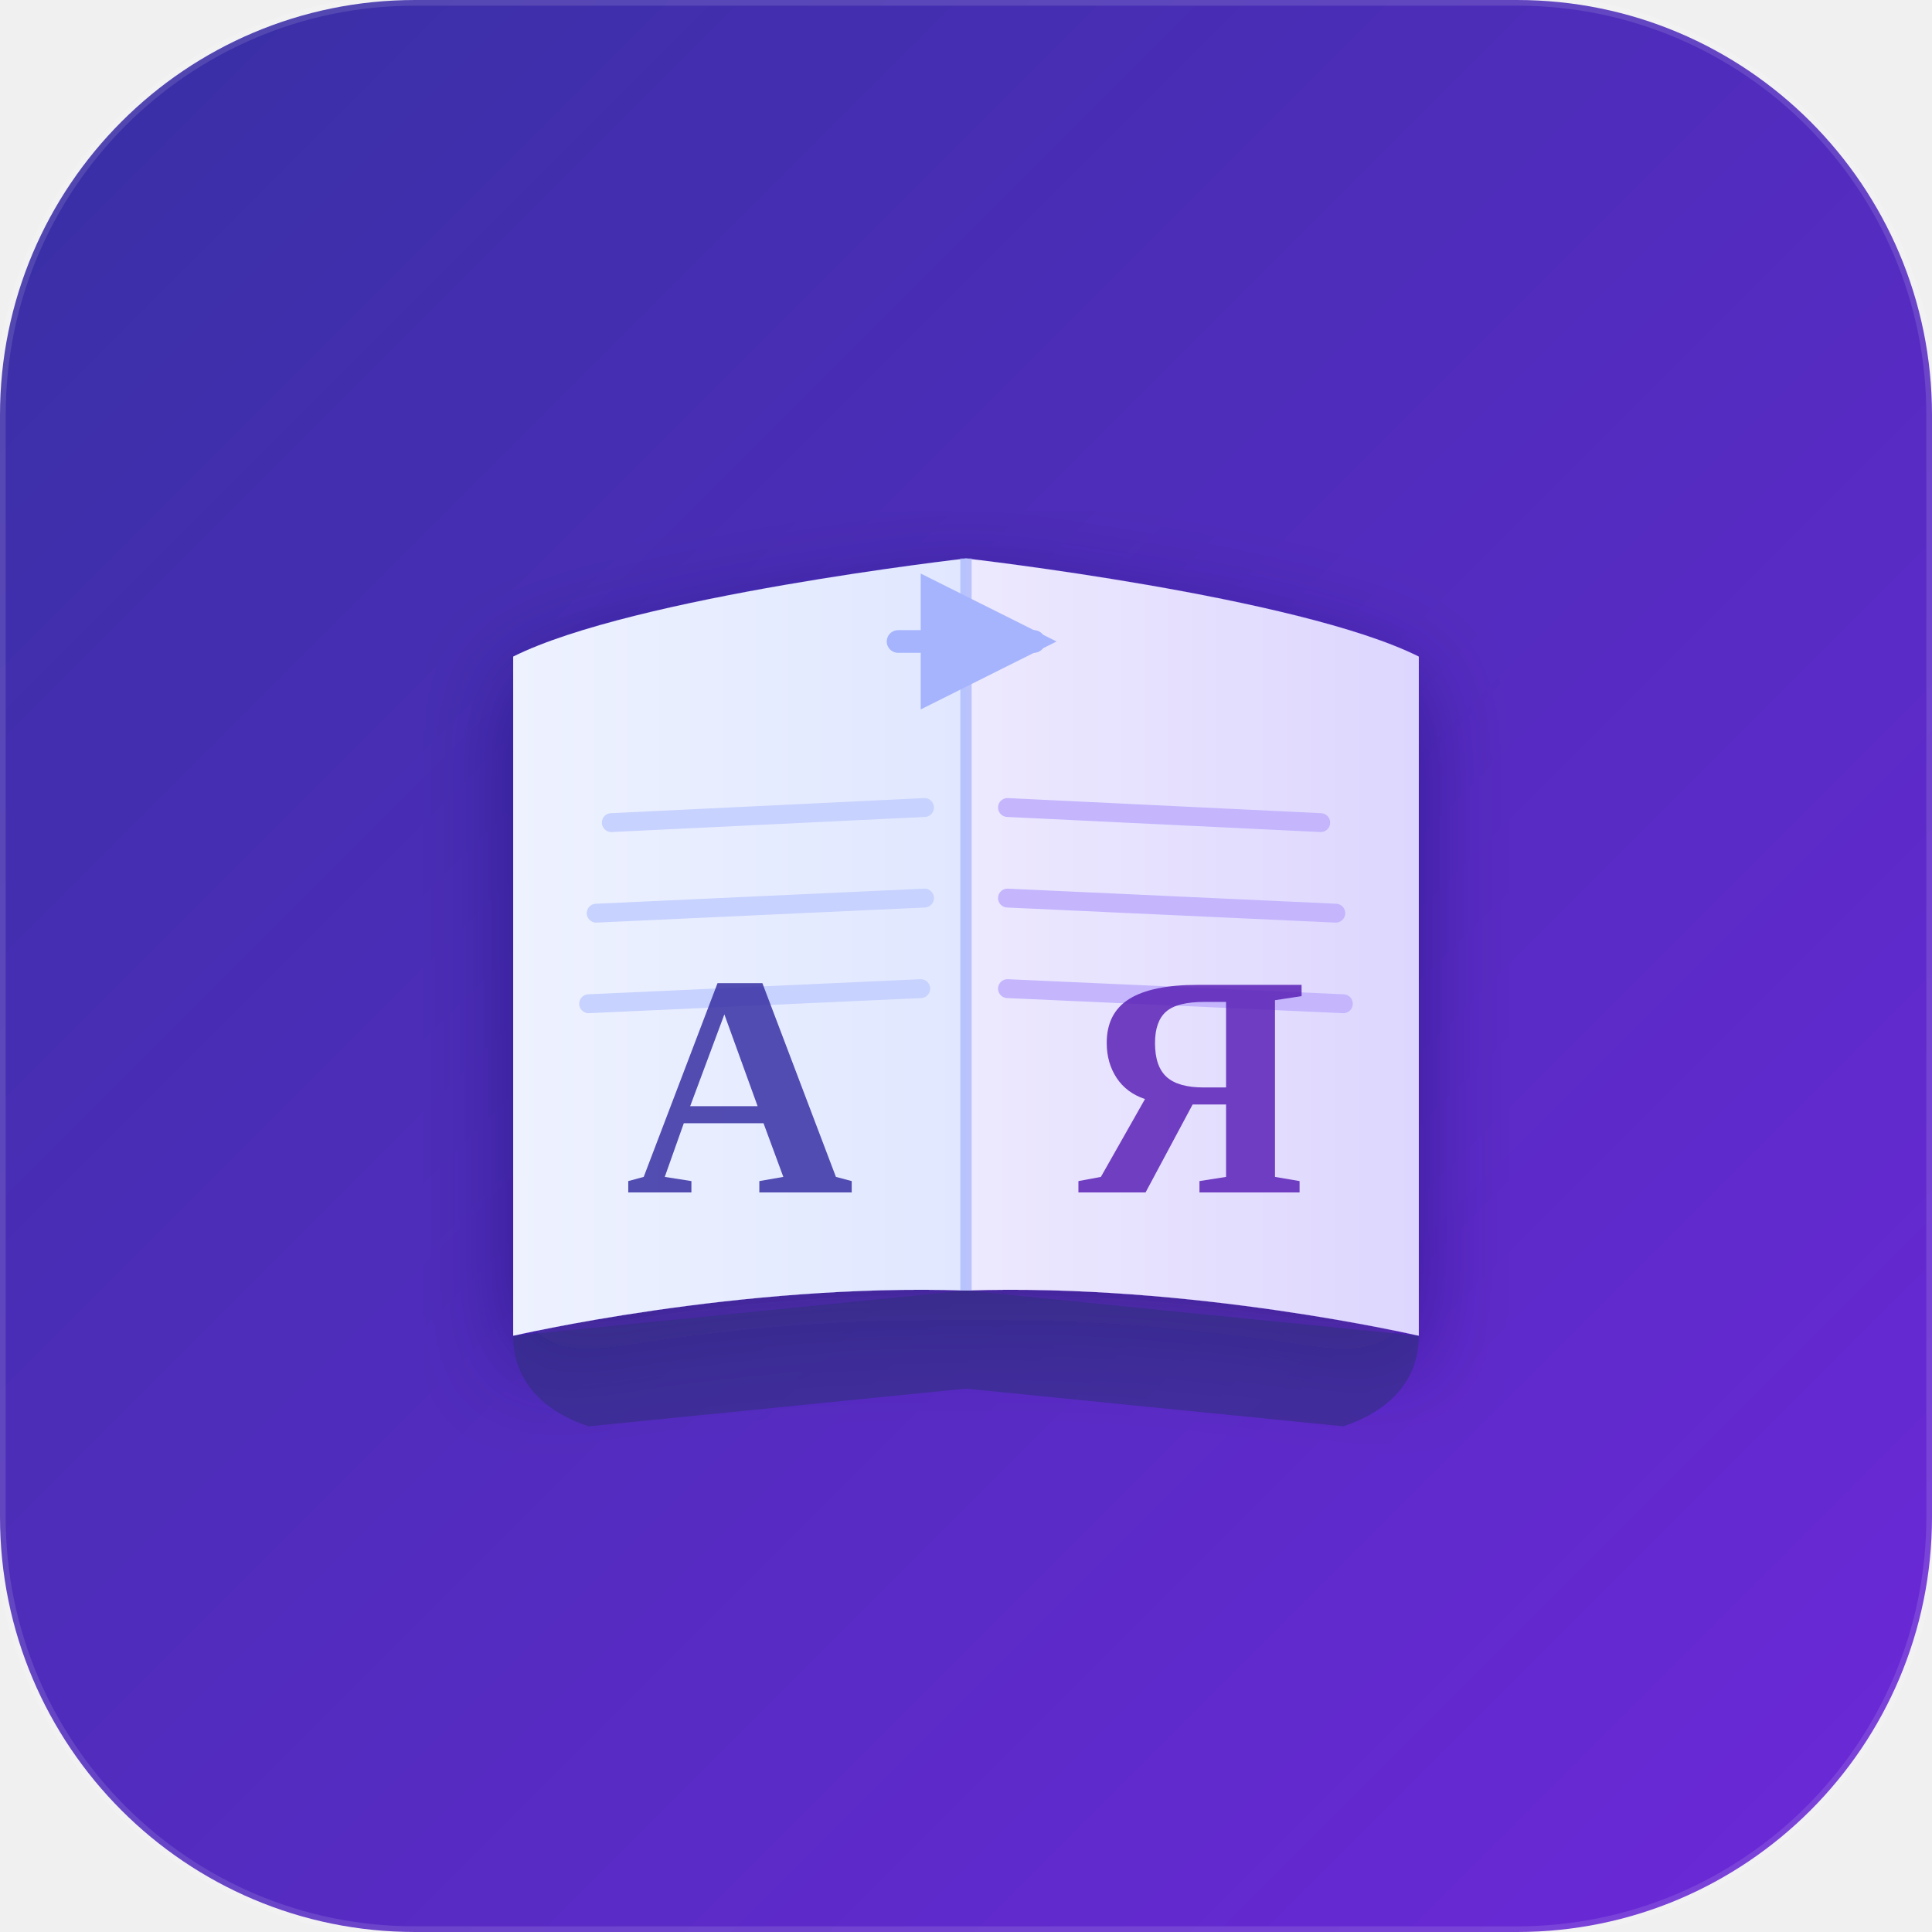
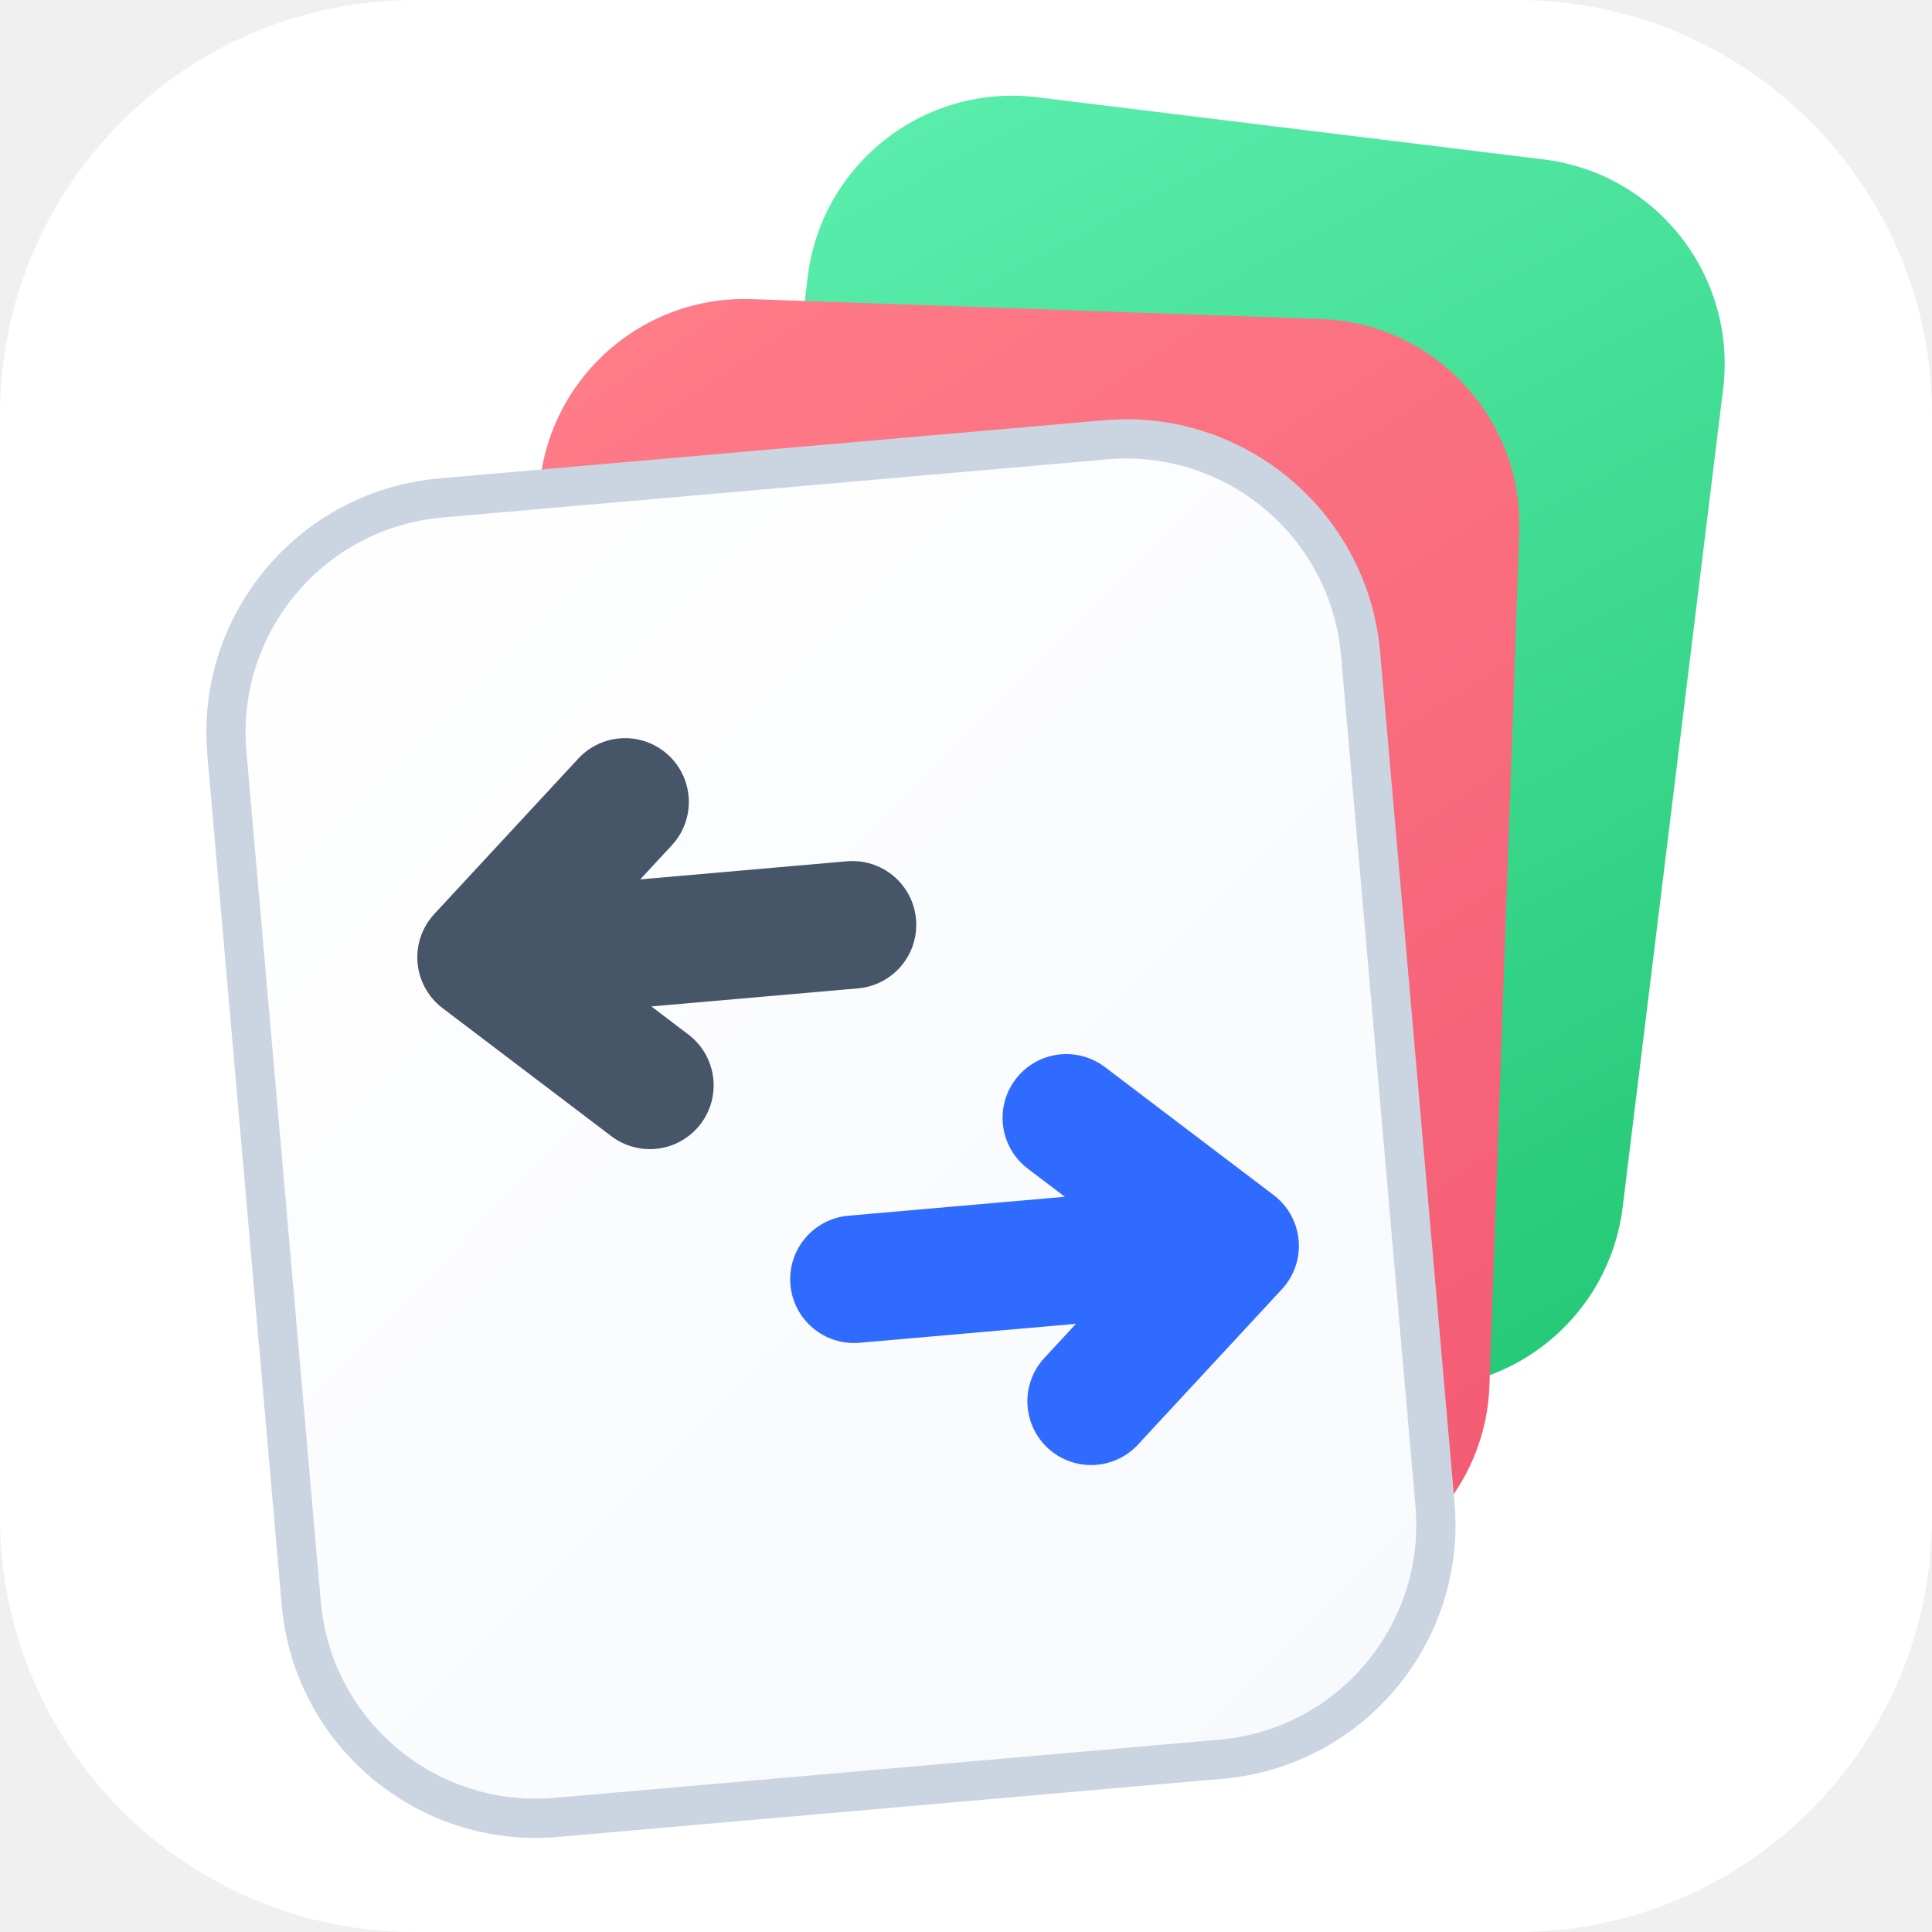
<svg xmlns="http://www.w3.org/2000/svg" viewBox="0 0 512 512" width="512" height="512">
  <defs>
-     <linearGradient id="bg" x1="0%" y1="0%" x2="100%" y2="100%">
-       <stop offset="0%" style="stop-color:#3730A3" />
-       <stop offset="100%" style="stop-color:#6D28D9" />
+     <linearGradient id="greenCard" x1="206" y1="84" x2="390" y2="346" gradientUnits="userSpaceOnUse">
+       <stop offset="0" stop-color="#5EF0B0" />
+       <stop offset="1" stop-color="#23C875" />
    </linearGradient>
-     <linearGradient id="pageL" x1="0%" y1="0%" x2="100%" y2="0%">
-       <stop offset="0%" style="stop-color:#EEF2FF" />
-       <stop offset="100%" style="stop-color:#E0E7FF" />
+     <linearGradient id="coralCard" x1="162" y1="122" x2="346" y2="384" gradientUnits="userSpaceOnUse">
+       <stop offset="0" stop-color="#FF7E8A" />
+       <stop offset="1" stop-color="#F45B73" />
    </linearGradient>
-     <linearGradient id="pageR" x1="0%" y1="0%" x2="100%" y2="0%">
-       <stop offset="0%" style="stop-color:#EDE9FE" />
-       <stop offset="100%" style="stop-color:#DDD6FE" />
+     <linearGradient id="frontCard" x1="116" y1="150" x2="344" y2="420" gradientUnits="userSpaceOnUse">
+       <stop offset="0" stop-color="#FFFFFF" />
+       <stop offset="1" stop-color="#F7F9FC" />
    </linearGradient>
-     <filter id="shadow" x="-10%" y="-10%" width="120%" height="130%">
-       <feDropShadow dx="0" dy="8" stdDeviation="12" flood-color="#1E1B4B" flood-opacity="0.4" />
-     </filter>
  </defs>
-   <rect width="512" height="512" rx="110" ry="110" fill="url(#bg)" />
-   <rect width="512" height="512" rx="110" ry="110" fill="none" stroke="white" stroke-width="3" opacity="0.12" />
-   <g filter="url(#shadow)">
-     <path d="M256 148              C256 148 168 158 136 174              L136 354              C136 354 196 340 256 342 Z" fill="url(#pageL)" />
-     <path d="M256 148              C256 148 344 158 376 174              L376 354              C376 354 316 340 256 342 Z" fill="url(#pageR)" />
-     <line x1="256" y1="148" x2="256" y2="342" stroke="#A5B4FC" stroke-width="3" opacity="0.7" />
-     <line x1="162" y1="218" x2="245" y2="214" stroke="#C7D2FE" stroke-width="5" stroke-linecap="round" />
-     <line x1="158" y1="242" x2="245" y2="238" stroke="#C7D2FE" stroke-width="5" stroke-linecap="round" />
-     <line x1="156" y1="266" x2="244" y2="262" stroke="#C7D2FE" stroke-width="5" stroke-linecap="round" />
-     <line x1="267" y1="214" x2="350" y2="218" stroke="#C4B5FD" stroke-width="5" stroke-linecap="round" />
-     <line x1="267" y1="238" x2="354" y2="242" stroke="#C4B5FD" stroke-width="5" stroke-linecap="round" />
-     <line x1="267" y1="262" x2="356" y2="266" stroke="#C4B5FD" stroke-width="5" stroke-linecap="round" />
+   <rect width="512" height="512" rx="110" ry="110" fill="#FFFFFF" />
+   <g transform="translate(5 -13)">
+     <g transform="translate(256 256) scale(1.3) translate(-256 -256)">
+       <g transform="rotate(7 300 228)">
+         <rect x="208" y="94" width="188" height="252" rx="42" fill="url(#greenCard)" />
+       </g>
+       <g transform="rotate(2 262 260)">
+         <rect x="162" y="132" width="200" height="258" rx="42" fill="url(#coralCard)" />
+       </g>
+       <g transform="rotate(-5 226 292)">
+         <rect x="108" y="164" width="232" height="270" rx="48" fill="url(#frontCard)" />
+         <rect x="108" y="164" width="232" height="270" rx="48" fill="none" stroke="#CBD5E1" stroke-width="8" />
+       </g>
+       <g transform="rotate(-5 226 292)" fill="none" stroke-linecap="round" stroke-linejoin="round">
+         <path d="M232 258H168" stroke="#475569" stroke-width="26" />
+         <path d="M188 229L156 258L188 287" stroke="#475569" stroke-width="26" />
+         <path d="M226 330H292" stroke="#2F6BFF" stroke-width="26" />
+         <path d="M272 301L304 330L272 359" stroke="#2F6BFF" stroke-width="26" />
+       </g>
+     </g>
  </g>
-   <text x="196" y="316" font-family="Georgia, 'Times New Roman', serif" font-size="84" fill="#3730A3" text-anchor="middle" font-weight="bold" opacity="0.85">A</text>
-   <text x="316" y="316" font-family="Georgia, 'Times New Roman', serif" font-size="84" fill="#5B21B6" text-anchor="middle" font-weight="bold" opacity="0.85">Я</text>
-   <path d="M238 170 L274 170" stroke="#A5B4FC" stroke-width="6" stroke-linecap="round" marker-end="url(#arr)" />
-   <defs>
-     <marker id="arr" markerWidth="6" markerHeight="6" refX="5" refY="3" orient="auto">
-       <path d="M0,0 L0,6 L6,3 Z" fill="#A5B4FC" />
-     </marker>
-   </defs>
-   <path d="M136 354 C136 366 144 374 156 378            L256 368 L356 378            C368 374 376 366 376 354            L256 342 Z" fill="#312E81" opacity="0.6" />
</svg>
